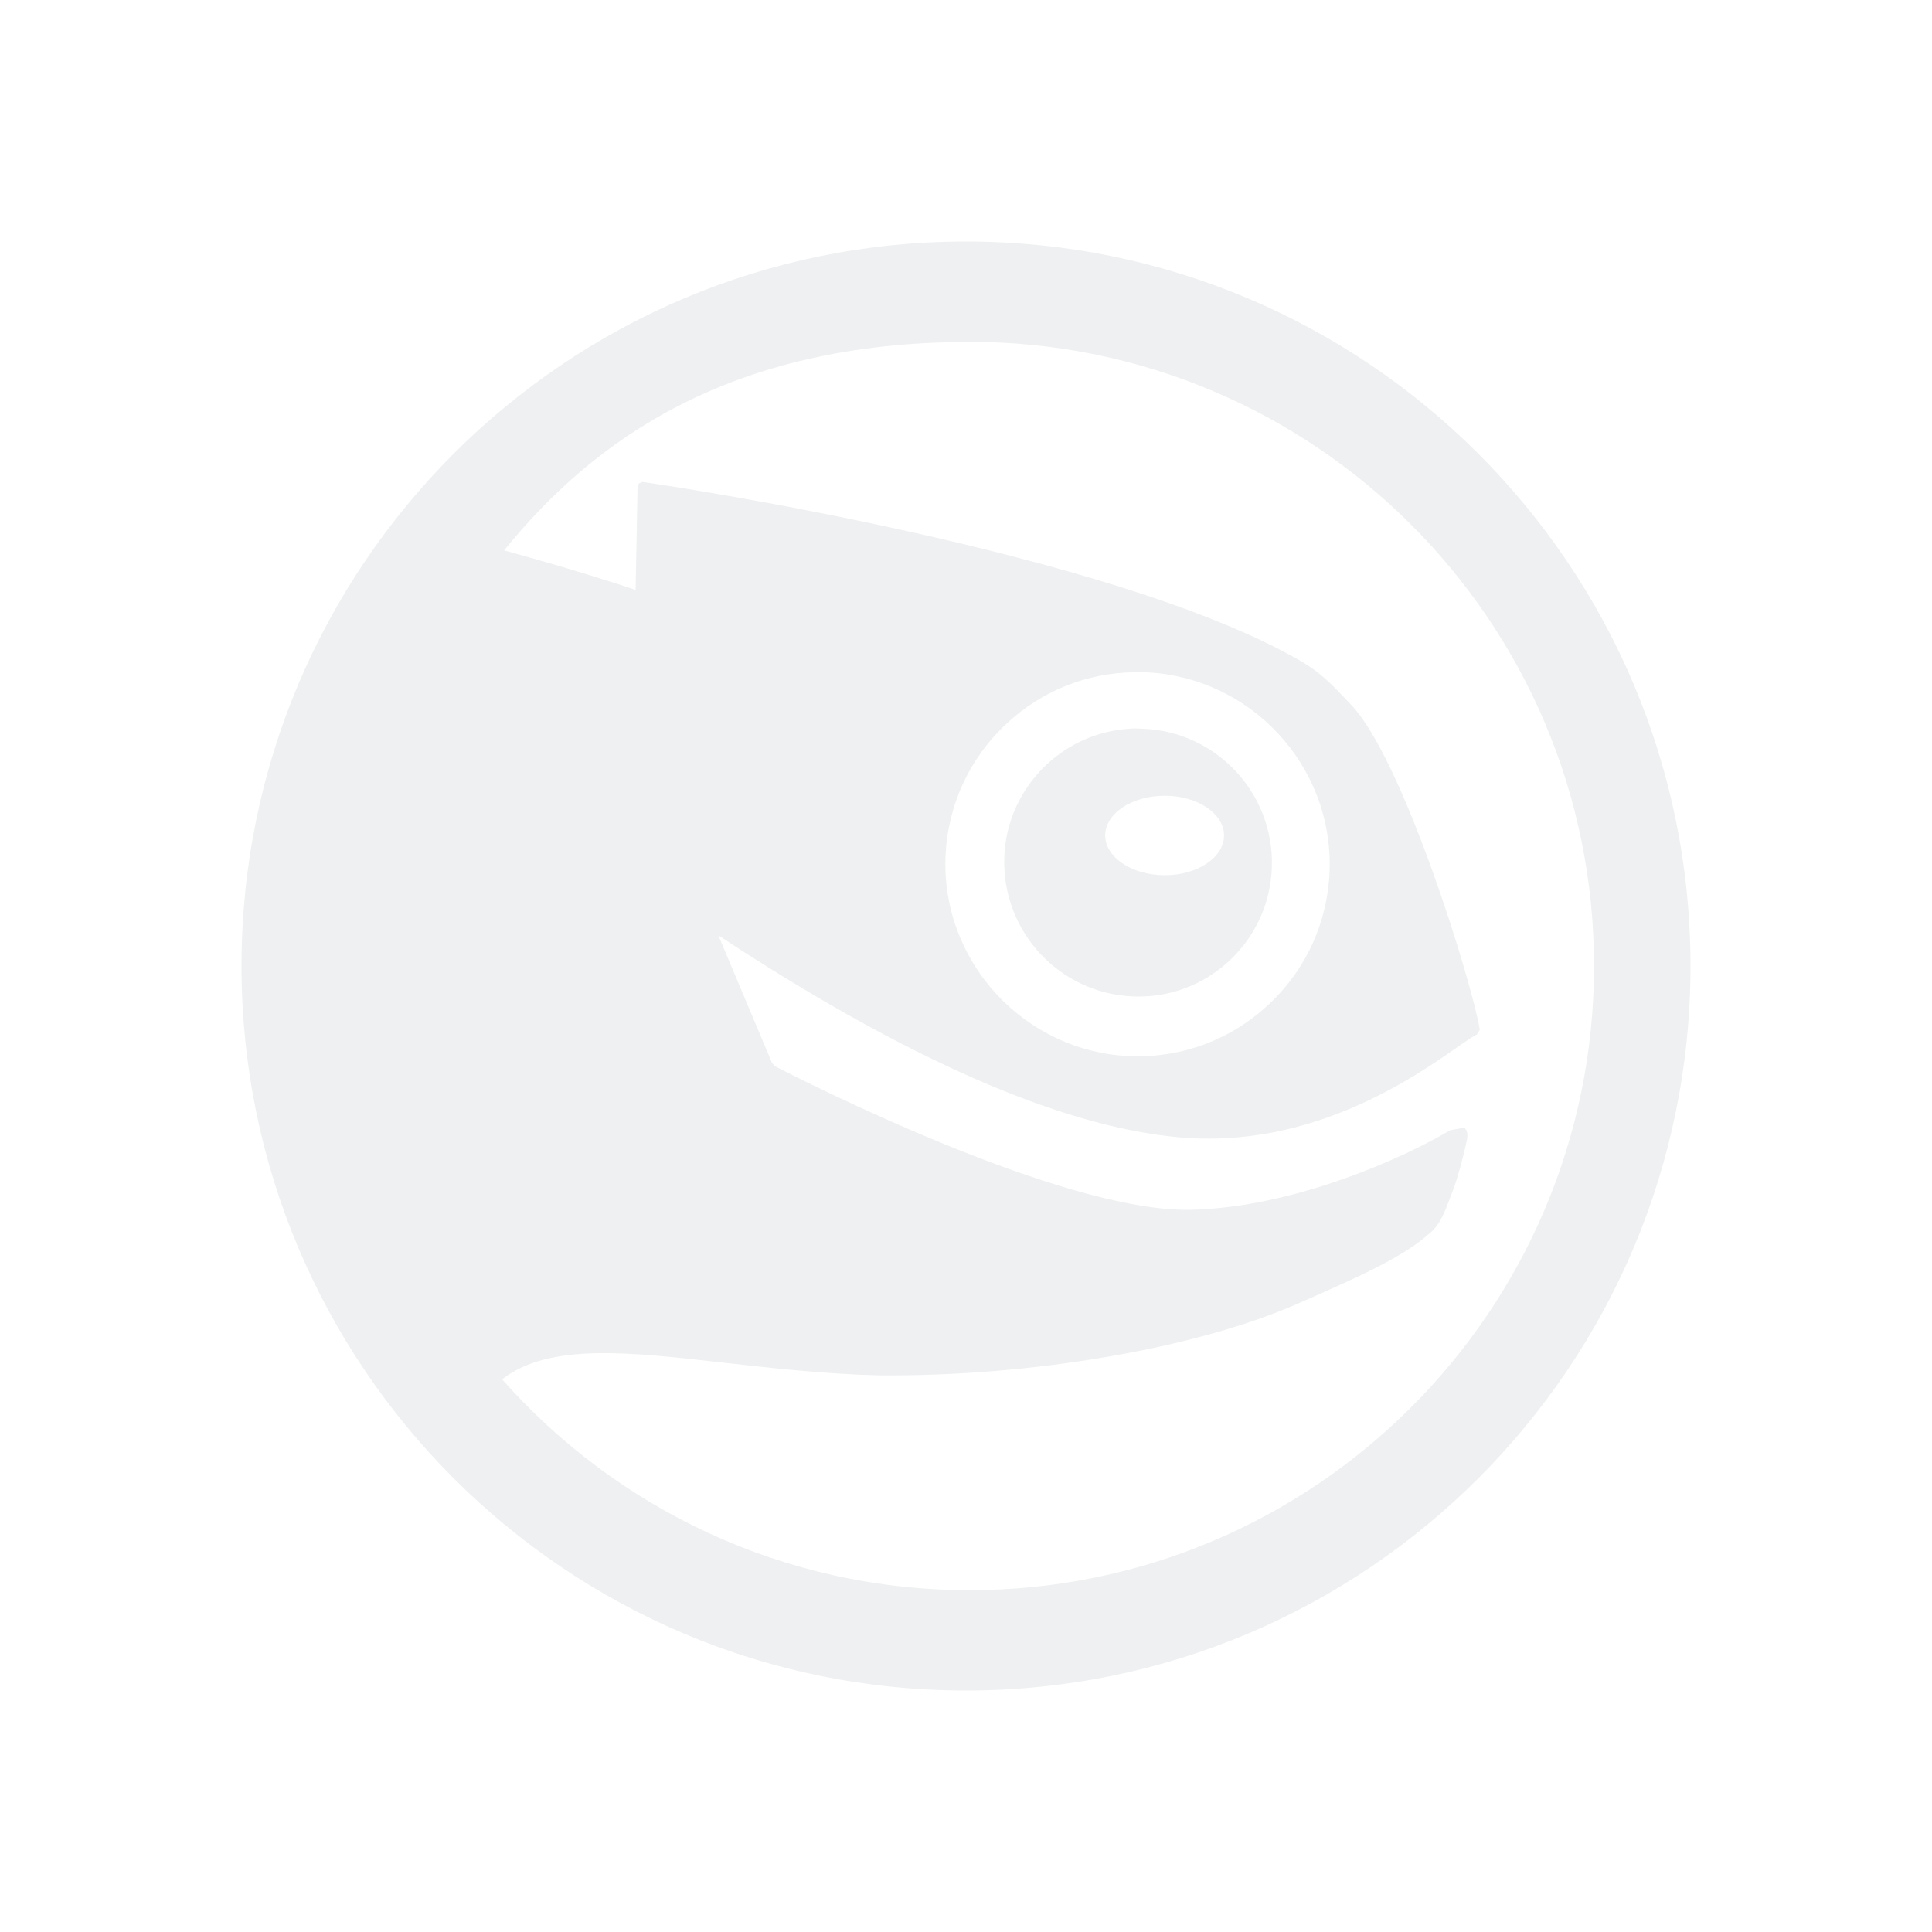
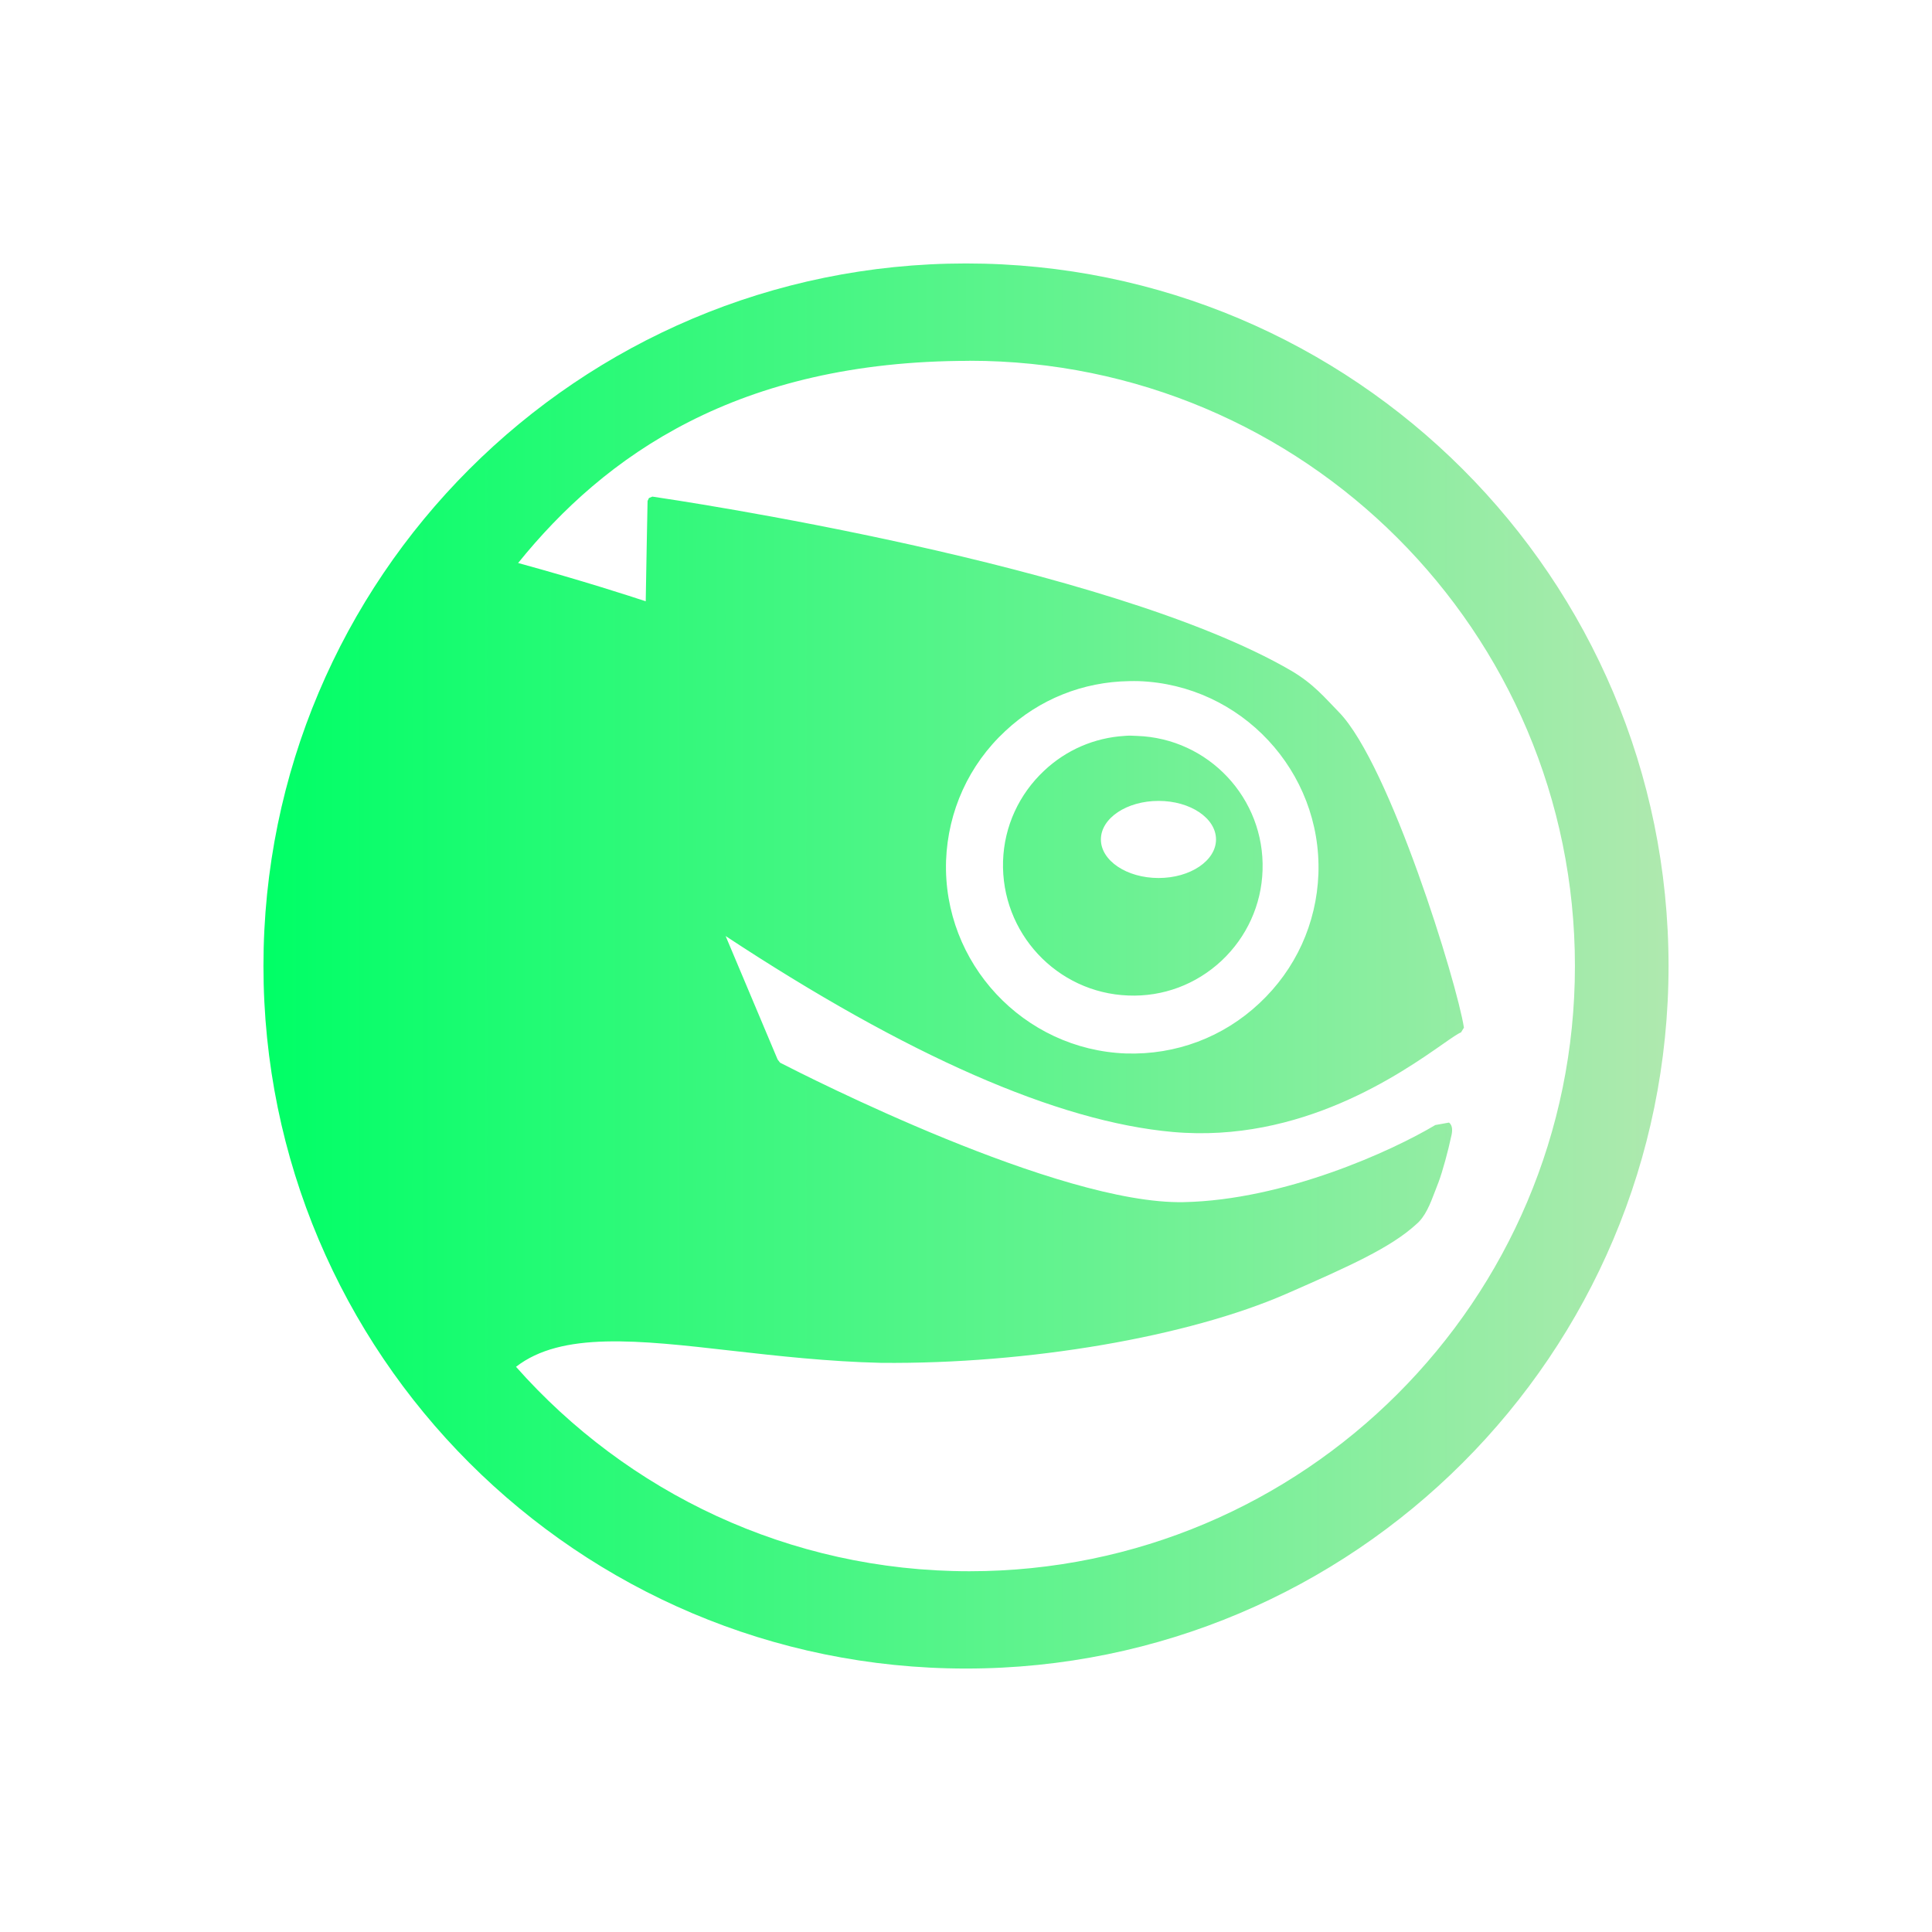
- <svg xmlns="http://www.w3.org/2000/svg" viewBox="0 0 16 16" version="1.1" id="svg6">
+ <svg xmlns="http://www.w3.org/2000/svg" xmlns:xlink="http://www.w3.org/1999/xlink" viewBox="0 0 22 22" version="1.1" id="svg6">
  <defs id="defs3051">
-     <style type="text/css" id="current-color-scheme">.ColorScheme-Text { color:#eff0f1; }
+     <linearGradient id="linearGradient1">
+       <stop style="stop-color:#00ff66;stop-opacity:1" offset="0" id="stop1" />
+       <stop style="stop-color:#afe9af;stop-opacity:1" offset="1" id="stop2" />
+     </linearGradient>
+     <style type="text/css" id="current-color-scheme">.ColorScheme-Text { color:#eff0f1 }
</style>
+     <linearGradient xlink:href="#linearGradient1" id="linearGradient2" x1="3" y1="11" x2="19" y2="11" gradientUnits="userSpaceOnUse" />
  </defs>
-   <path style="stroke-miterlimit:4;stroke-width:0.086;stroke:none;fill-rule:evenodd;fill-opacity:1;fill:currentColor;font-family:TrebuchetMS-Bold;font-size:20.488px;" d="M 8,2 C 4.686,2 2,4.686 2,8 c 0,3.314 2.686,6 6,6 3.314,0 6,-2.686 6,-6 C 14,4.686 11.314,2 8,2 Z m 0.03,0.831 c 2.855,0 5.171,2.314 5.171,5.169 0,2.855 -2.317,5.169 -5.171,5.169 -1.542,0 -2.925,-0.676 -3.872,-1.746 0.389,-0.302 1.041,-0.228 1.843,-0.137 0.385,0.043 0.823,0.093 1.275,0.104 1.264,0.012 2.624,-0.223 3.463,-0.59 0.543,-0.238 0.89,-0.395 1.107,-0.592 0.078,-0.065 0.12,-0.172 0.161,-0.283 l 0.029,-0.075 c 0.034,-0.09 0.086,-0.283 0.108,-0.389 0.012,-0.045 0.016,-0.096 -0.018,-0.122 l -0.117,0.021 c -0.368,0.221 -1.288,0.641 -2.15,0.659 -1.068,0.021 -3.221,-1.075 -3.445,-1.191 l -0.021,-0.027 C 6.339,8.672 6.017,7.907 5.949,7.746 7.498,8.766 8.783,9.331 9.768,9.419 c 1.095,0.098 1.949,-0.5 2.314,-0.756 0.071,-0.049 0.126,-0.087 0.148,-0.095 l 0.025,-0.04 C 12.193,8.143 11.619,6.281 11.187,5.834 11.067,5.711 10.971,5.592 10.778,5.478 9.212,4.566 5.496,4.016 5.321,3.991 l -0.029,0.012 -0.012,0.025 c 0,0 -0.015,0.772 -0.016,0.857 C 5.137,4.843 4.741,4.713 4.175,4.558 4.914,3.644 6.047,2.832 8.029,2.832 Z m 1.366,2.736 c 0.027,-4.32e-4 0.054,-7.8e-4 0.079,0 0.877,0.031 1.566,0.77 1.536,1.646 -0.016,0.424 -0.194,0.816 -0.504,1.105 C 10.196,8.609 9.792,8.761 9.366,8.747 8.49,8.714 7.801,7.976 7.83,7.101 7.846,6.676 8.025,6.282 8.336,5.993 8.627,5.721 8.999,5.573 9.395,5.567 Z m -0.042,0.468 C 9.098,6.051 8.857,6.155 8.668,6.331 8.453,6.533 8.326,6.807 8.317,7.103 8.297,7.715 8.775,8.229 9.386,8.252 c 0.297,0.012 0.579,-0.095 0.796,-0.296 0.216,-0.203 0.342,-0.479 0.351,-0.774 0.02,-0.612 -0.46,-1.126 -1.072,-1.147 -0.038,-0.002 -0.072,-0.004 -0.108,0 z m 0.292,0.555 c 0.272,0 0.491,0.148 0.491,0.329 0,0.181 -0.219,0.329 -0.491,0.329 -0.273,0 -0.493,-0.149 -0.493,-0.329 0,-0.182 0.22,-0.329 0.493,-0.329 z" id="path2445" class="ColorScheme-Text" />
+   <path style="stroke-miterlimit:4;stroke-width:0.115;stroke:none;fill-rule:evenodd;fill-opacity:1;fill:url(#linearGradient2);font-family:TrebuchetMS-Bold;font-size:20.488px" d="m 11,3 c -4.418,0 -8,3.582 -8,8 0,4.418 3.582,8 8,8 4.418,0 8,-3.582 8,-8 0,-4.418 -3.582,-8 -8,-8 z m 0.039,1.108 c 3.807,0 6.895,3.086 6.895,6.892 0,3.807 -3.089,6.892 -6.895,6.892 -2.056,0 -3.9,-0.901 -5.163,-2.328 0.519,-0.403 1.388,-0.305 2.457,-0.183 0.513,0.058 1.097,0.124 1.7,0.138 1.685,0.016 3.498,-0.298 4.617,-0.787 0.724,-0.317 1.187,-0.526 1.476,-0.79 0.104,-0.087 0.159,-0.229 0.215,-0.377 l 0.039,-0.101 c 0.046,-0.12 0.115,-0.378 0.144,-0.519 0.016,-0.06 0.021,-0.128 -0.024,-0.162 l -0.156,0.028 c -0.491,0.294 -1.718,0.855 -2.867,0.878 -1.424,0.028 -4.294,-1.434 -4.594,-1.588 l -0.028,-0.036 c -0.072,-0.171 -0.501,-1.191 -0.592,-1.406 2.066,1.361 3.779,2.114 5.092,2.231 1.46,0.13 2.598,-0.667 3.085,-1.008 0.094,-0.066 0.168,-0.116 0.197,-0.126 l 0.033,-0.054 C 16.591,11.191 15.826,8.708 15.249,8.112 15.089,7.949 14.962,7.79 14.704,7.638 12.616,6.421 7.661,5.689 7.429,5.655 l -0.039,0.016 -0.016,0.033 c 0,0 -0.02,1.029 -0.021,1.143 C 7.183,6.791 6.655,6.618 5.9,6.411 6.885,5.191 8.396,4.109 11.039,4.109 Z m 1.821,3.648 c 0.036,-5.76e-4 0.072,-0.001 0.105,0 1.169,0.041 2.088,1.027 2.048,2.195 -0.021,0.565 -0.259,1.087 -0.672,1.473 C 13.928,11.812 13.39,12.014 12.821,11.996 11.654,11.953 10.735,10.967 10.773,9.801 10.794,9.235 11.033,8.709 11.448,8.324 11.836,7.961 12.332,7.764 12.86,7.756 Z m -0.056,0.624 c -0.341,0.021 -0.662,0.159 -0.913,0.395 -0.287,0.269 -0.456,0.634 -0.469,1.029 -0.026,0.816 0.611,1.502 1.426,1.532 0.396,0.016 0.772,-0.126 1.061,-0.395 0.288,-0.27 0.456,-0.638 0.468,-1.032 0.027,-0.817 -0.614,-1.501 -1.429,-1.529 -0.051,-0.003 -0.096,-0.005 -0.144,0 z m 0.389,0.74 c 0.362,0 0.654,0.197 0.654,0.439 0,0.241 -0.292,0.439 -0.654,0.439 -0.363,0 -0.657,-0.198 -0.657,-0.439 0,-0.242 0.294,-0.439 0.657,-0.439 z" id="path2445" class="ColorScheme-Text " />
</svg>
